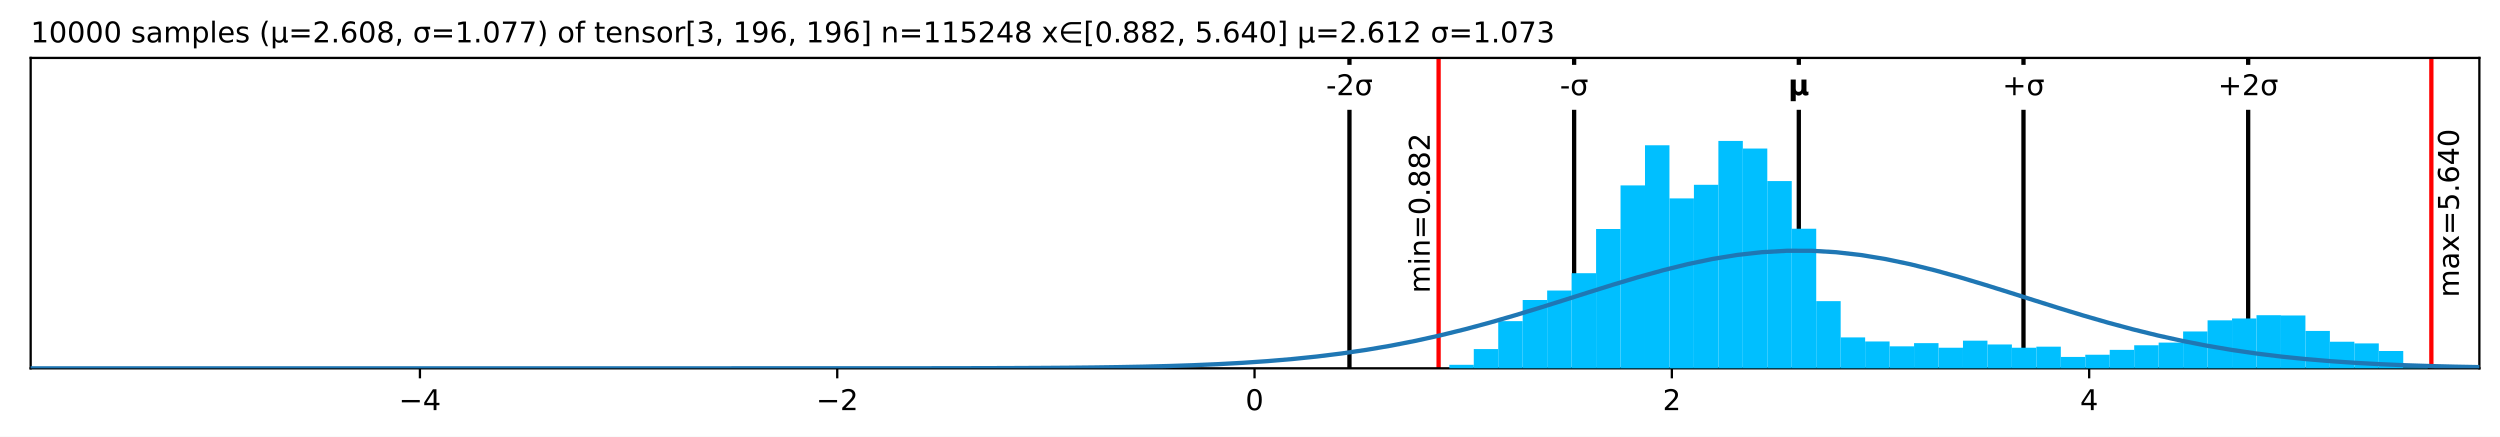
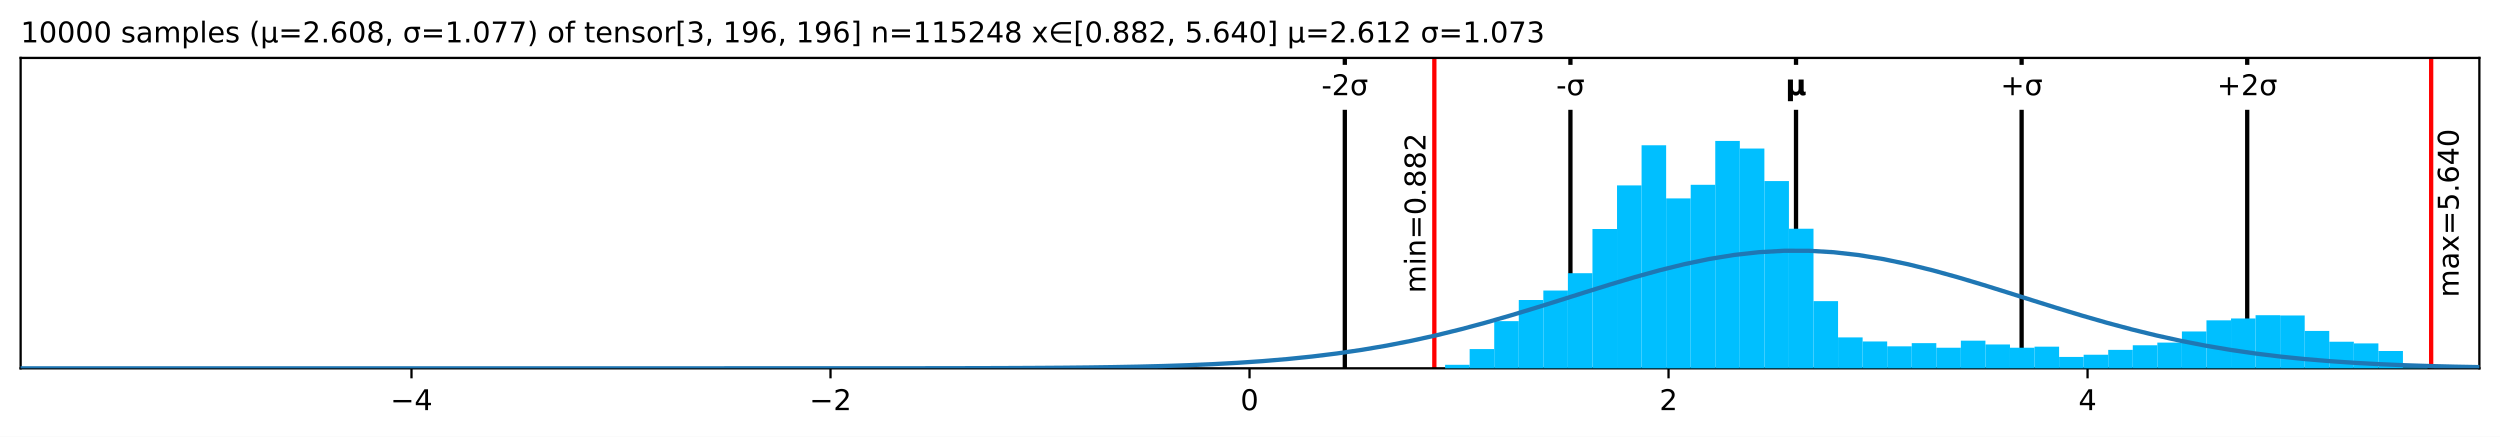
<svg xmlns="http://www.w3.org/2000/svg" xmlns:xlink="http://www.w3.org/1999/xlink" width="872.4pt" height="152.406pt" viewBox="0 0 872.4 152.406" version="1.1">
  <defs>
    <style type="text/css">*{stroke-linejoin: round; stroke-linecap: butt}</style>
  </defs>
  <g id="figure_1">
    <g id="patch_1">
      <path d="M 0 152.406  L 872.4 152.406  L 872.4 0  L 0 0  z " style="fill: #ffffff" />
    </g>
    <g id="axes_1">
      <g id="patch_2">
-         <path d="M 10.7 128.528  L 865.2 128.528  L 865.2 20.214  L 10.7 20.214  z " style="fill: #ffffff" />
+         <path d="M 7.2 128.528  L 865.2 128.528  L 865.2 20.214  L 7.2 20.214  z " style="fill: #ffffff" />
      </g>
      <g id="matplotlib.axis_1">
        <g id="xtick_1">
          <g id="line2d_1">
            <defs>
              <path id="m8f1de1206a" d="M 0 0  L 0 3.5  " style="stroke: #000000; stroke-width: 0.8" />
            </defs>
            <g>
-               <use xlink:href="#m8f1de1206a" x="146.538" y="128.528" style="stroke: #000000; stroke-width: 0.8" />
+               <use xlink:href="#m8f1de1206a" x="143.594" y="128.528" style="stroke: #000000; stroke-width: 0.8" />
            </g>
          </g>
          <g id="text_1">
-             <g transform="translate(139.1668 143.1266) scale(0.1 -0.1)">
+             <g transform="translate(136.2232 143.1266) scale(0.1 -0.1)">
              <defs>
                <path id="DejaVuSans-2212" d="M 678 2272  L 4684 2272  L 4684 1741  L 678 1741  L 678 2272  z " transform="scale(0.015625)" />
                <path id="DejaVuSans-34" d="M 2419 4116  L 825 1625  L 2419 1625  L 2419 4116  z M 2253 4666  L 3047 4666  L 3047 1625  L 3713 1625  L 3713 1100  L 3047 1100  L 3047 0  L 2419 0  L 2419 1100  L 313 1100  L 313 1709  L 2253 4666  z " transform="scale(0.015625)" />
              </defs>
              <use xlink:href="#DejaVuSans-2212" />
              <use xlink:href="#DejaVuSans-34" x="83.789" />
            </g>
          </g>
        </g>
        <g id="xtick_2">
          <g id="line2d_2">
            <g>
-               <use xlink:href="#m8f1de1206a" x="292.162" y="128.528" style="stroke: #000000; stroke-width: 0.8" />
+               <use xlink:href="#m8f1de1206a" x="289.815" y="128.528" style="stroke: #000000; stroke-width: 0.8" />
            </g>
          </g>
          <g id="text_2">
-             <g transform="translate(284.7906 143.1266) scale(0.1 -0.1)">
+             <g transform="translate(282.4435 143.1266) scale(0.1 -0.1)">
              <defs>
                <path id="DejaVuSans-32" d="M 1228 531  L 3431 531  L 3431 0  L 469 0  L 469 531  Q 828 903 1448 1529  Q 2069 2156 2228 2338  Q 2531 2678 2651 2914  Q 2772 3150 2772 3378  Q 2772 3750 2511 3984  Q 2250 4219 1831 4219  Q 1534 4219 1204 4116  Q 875 4013 500 3803  L 500 4441  Q 881 4594 1212 4672  Q 1544 4750 1819 4750  Q 2544 4750 2975 4387  Q 3406 4025 3406 3419  Q 3406 3131 3298 2873  Q 3191 2616 2906 2266  Q 2828 2175 2409 1742  Q 1991 1309 1228 531  z " transform="scale(0.015625)" />
              </defs>
              <use xlink:href="#DejaVuSans-2212" />
              <use xlink:href="#DejaVuSans-32" x="83.789" />
            </g>
          </g>
        </g>
        <g id="xtick_3">
          <g id="line2d_3">
            <g>
-               <use xlink:href="#m8f1de1206a" x="437.785" y="128.528" style="stroke: #000000; stroke-width: 0.8" />
+               <use xlink:href="#m8f1de1206a" x="436.035" y="128.528" style="stroke: #000000; stroke-width: 0.8" />
            </g>
          </g>
          <g id="text_3">
-             <g transform="translate(434.6042 143.1266) scale(0.1 -0.1)">
+             <g transform="translate(432.8536 143.1266) scale(0.1 -0.1)">
              <defs>
                <path id="DejaVuSans-30" d="M 2034 4250  Q 1547 4250 1301 3770  Q 1056 3291 1056 2328  Q 1056 1369 1301 889  Q 1547 409 2034 409  Q 2525 409 2770 889  Q 3016 1369 3016 2328  Q 3016 3291 2770 3770  Q 2525 4250 2034 4250  z M 2034 4750  Q 2819 4750 3233 4129  Q 3647 3509 3647 2328  Q 3647 1150 3233 529  Q 2819 -91 2034 -91  Q 1250 -91 836 529  Q 422 1150 422 2328  Q 422 3509 836 4129  Q 1250 4750 2034 4750  z " transform="scale(0.015625)" />
              </defs>
              <use xlink:href="#DejaVuSans-30" />
            </g>
          </g>
        </g>
        <g id="xtick_4">
          <g id="line2d_4">
            <g>
-               <use xlink:href="#m8f1de1206a" x="583.409" y="128.528" style="stroke: #000000; stroke-width: 0.8" />
+               <use xlink:href="#m8f1de1206a" x="582.255" y="128.528" style="stroke: #000000; stroke-width: 0.8" />
            </g>
          </g>
          <g id="text_4">
-             <g transform="translate(580.228 143.1266) scale(0.1 -0.1)">
+             <g transform="translate(579.0738 143.1266) scale(0.1 -0.1)">
              <use xlink:href="#DejaVuSans-32" />
            </g>
          </g>
        </g>
        <g id="xtick_5">
          <g id="line2d_5">
            <g>
-               <use xlink:href="#m8f1de1206a" x="729.033" y="128.528" style="stroke: #000000; stroke-width: 0.8" />
+               <use xlink:href="#m8f1de1206a" x="728.475" y="128.528" style="stroke: #000000; stroke-width: 0.8" />
            </g>
          </g>
          <g id="text_5">
-             <g transform="translate(725.8518 143.1266) scale(0.1 -0.1)">
+             <g transform="translate(725.2941 143.1266) scale(0.1 -0.1)">
              <use xlink:href="#DejaVuSans-34" />
            </g>
          </g>
        </g>
      </g>
      <g id="matplotlib.axis_2" />
      <g id="line2d_6">
-         <path d="M 470.904 128.528  L 470.904 20.214  " clip-path="url(#pe38d55bcb6)" style="fill: none; stroke: #000000; stroke-width: 1.5; stroke-linecap: square" />
+         <path d="M 469.289 128.528  L 469.289 20.214  " clip-path="url(#p41074a3b3d)" style="fill: none; stroke: #000000; stroke-width: 1.5; stroke-linecap: square" />
      </g>
      <g id="line2d_7">
-         <path d="M 549.308 128.528  L 549.308 20.214  " clip-path="url(#pe38d55bcb6)" style="fill: none; stroke: #000000; stroke-width: 1.5; stroke-linecap: square" />
+         <path d="M 548.014 128.528  L 548.014 20.214  " clip-path="url(#p41074a3b3d)" style="fill: none; stroke: #000000; stroke-width: 1.5; stroke-linecap: square" />
      </g>
      <g id="line2d_8">
-         <path d="M 627.712 128.528  L 627.712 20.214  " clip-path="url(#pe38d55bcb6)" style="fill: none; stroke: #000000; stroke-width: 1.5; stroke-linecap: square" />
+         <path d="M 626.739 128.528  L 626.739 20.214  " clip-path="url(#p41074a3b3d)" style="fill: none; stroke: #000000; stroke-width: 1.5; stroke-linecap: square" />
      </g>
      <g id="line2d_9">
-         <path d="M 706.115 128.528  L 706.115 20.214  " clip-path="url(#pe38d55bcb6)" style="fill: none; stroke: #000000; stroke-width: 1.5; stroke-linecap: square" />
+         <path d="M 705.463 128.528  L 705.463 20.214  " clip-path="url(#p41074a3b3d)" style="fill: none; stroke: #000000; stroke-width: 1.5; stroke-linecap: square" />
      </g>
      <g id="line2d_10">
-         <path d="M 784.519 128.528  L 784.519 20.214  " clip-path="url(#pe38d55bcb6)" style="fill: none; stroke: #000000; stroke-width: 1.5; stroke-linecap: square" />
+         <path d="M 784.188 128.528  L 784.188 20.214  " clip-path="url(#p41074a3b3d)" style="fill: none; stroke: #000000; stroke-width: 1.5; stroke-linecap: square" />
      </g>
      <g id="line2d_11">
-         <path d="M 502.013 128.528  L 502.013 20.214  " clip-path="url(#pe38d55bcb6)" style="fill: none; stroke: #ff0000; stroke-width: 1.5; stroke-linecap: square" />
+         <path d="M 500.525 128.528  L 500.525 20.214  " clip-path="url(#p41074a3b3d)" style="fill: none; stroke: #ff0000; stroke-width: 1.5; stroke-linecap: square" />
      </g>
      <g id="line2d_12">
-         <path d="M 848.445 128.528  L 848.445 20.214  " clip-path="url(#pe38d55bcb6)" style="fill: none; stroke: #ff0000; stroke-width: 1.5; stroke-linecap: square" />
+         <path d="M 848.376 128.528  L 848.376 20.214  " clip-path="url(#p41074a3b3d)" style="fill: none; stroke: #ff0000; stroke-width: 1.5; stroke-linecap: square" />
      </g>
      <g id="patch_3">
-         <path d="M 10.7 128.528  L 10.7 20.214  " style="fill: none; stroke: #000000; stroke-width: 0.8; stroke-linejoin: miter; stroke-linecap: square" />
+         <path d="M 7.2 128.528  L 7.2 20.214  " style="fill: none; stroke: #000000; stroke-width: 0.8; stroke-linejoin: miter; stroke-linecap: square" />
      </g>
      <g id="patch_4">
        <path d="M 865.2 128.528  L 865.2 20.214  " style="fill: none; stroke: #000000; stroke-width: 0.8; stroke-linejoin: miter; stroke-linecap: square" />
      </g>
      <g id="patch_5">
-         <path d="M 10.7 128.528  L 865.2 128.528  " style="fill: none; stroke: #000000; stroke-width: 0.8; stroke-linejoin: miter; stroke-linecap: square" />
+         <path d="M 7.2 128.528  L 865.2 128.528  " style="fill: none; stroke: #000000; stroke-width: 0.8; stroke-linejoin: miter; stroke-linecap: square" />
      </g>
      <g id="patch_6">
-         <path d="M 10.7 20.214  L 865.2 20.214  " style="fill: none; stroke: #000000; stroke-width: 0.8; stroke-linejoin: miter; stroke-linecap: square" />
+         <path d="M 7.2 20.214  L 865.2 20.214  " style="fill: none; stroke: #000000; stroke-width: 0.8; stroke-linejoin: miter; stroke-linecap: square" />
      </g>
      <g id="text_6">
        <g id="patch_7">
-           <path d="M 501.013 102.303  L 501.013 46.439  Q 501.013 46.439 501.013 46.439  L 491.334 46.439  Q 491.334 46.439 491.334 46.439  L 491.334 102.303  Q 491.334 102.303 491.334 102.303  L 501.013 102.303  Q 501.013 102.303 501.013 102.303  z " style="fill: #ffffff" />
-         </g>
-         <g transform="translate(498.9329 102.3032) rotate(-90) scale(0.1 -0.1)">
+           <path d="M 499.525 102.303  L 499.525 46.439  Q 499.525 46.439 499.525 46.439  L 489.847 46.439  Q 489.847 46.439 489.847 46.439  L 489.847 102.303  Q 489.847 102.303 489.847 102.303  L 499.525 102.303  Q 499.525 102.303 499.525 102.303  z " style="fill: #ffffff" />
+         </g>
+         <g transform="translate(497.4453 102.3032) rotate(-90) scale(0.1 -0.1)">
          <defs>
            <path id="DejaVuSans-6d" d="M 3328 2828  Q 3544 3216 3844 3400  Q 4144 3584 4550 3584  Q 5097 3584 5394 3201  Q 5691 2819 5691 2113  L 5691 0  L 5113 0  L 5113 2094  Q 5113 2597 4934 2840  Q 4756 3084 4391 3084  Q 3944 3084 3684 2787  Q 3425 2491 3425 1978  L 3425 0  L 2847 0  L 2847 2094  Q 2847 2600 2669 2842  Q 2491 3084 2119 3084  Q 1678 3084 1418 2786  Q 1159 2488 1159 1978  L 1159 0  L 581 0  L 581 3500  L 1159 3500  L 1159 2956  Q 1356 3278 1631 3431  Q 1906 3584 2284 3584  Q 2666 3584 2933 3390  Q 3200 3197 3328 2828  z " transform="scale(0.015625)" />
            <path id="DejaVuSans-69" d="M 603 3500  L 1178 3500  L 1178 0  L 603 0  L 603 3500  z M 603 4863  L 1178 4863  L 1178 4134  L 603 4134  L 603 4863  z " transform="scale(0.015625)" />
            <path id="DejaVuSans-6e" d="M 3513 2113  L 3513 0  L 2938 0  L 2938 2094  Q 2938 2591 2744 2837  Q 2550 3084 2163 3084  Q 1697 3084 1428 2787  Q 1159 2491 1159 1978  L 1159 0  L 581 0  L 581 3500  L 1159 3500  L 1159 2956  Q 1366 3272 1645 3428  Q 1925 3584 2291 3584  Q 2894 3584 3203 3211  Q 3513 2838 3513 2113  z " transform="scale(0.015625)" />
            <path id="DejaVuSans-3d" d="M 678 2906  L 4684 2906  L 4684 2381  L 678 2381  L 678 2906  z M 678 1631  L 4684 1631  L 4684 1100  L 678 1100  L 678 1631  z " transform="scale(0.015625)" />
            <path id="DejaVuSans-2e" d="M 684 794  L 1344 794  L 1344 0  L 684 0  L 684 794  z " transform="scale(0.015625)" />
            <path id="DejaVuSans-38" d="M 2034 2216  Q 1584 2216 1326 1975  Q 1069 1734 1069 1313  Q 1069 891 1326 650  Q 1584 409 2034 409  Q 2484 409 2743 651  Q 3003 894 3003 1313  Q 3003 1734 2745 1975  Q 2488 2216 2034 2216  z M 1403 2484  Q 997 2584 770 2862  Q 544 3141 544 3541  Q 544 4100 942 4425  Q 1341 4750 2034 4750  Q 2731 4750 3128 4425  Q 3525 4100 3525 3541  Q 3525 3141 3298 2862  Q 3072 2584 2669 2484  Q 3125 2378 3379 2068  Q 3634 1759 3634 1313  Q 3634 634 3220 271  Q 2806 -91 2034 -91  Q 1263 -91 848 271  Q 434 634 434 1313  Q 434 1759 690 2068  Q 947 2378 1403 2484  z M 1172 3481  Q 1172 3119 1398 2916  Q 1625 2713 2034 2713  Q 2441 2713 2670 2916  Q 2900 3119 2900 3481  Q 2900 3844 2670 4047  Q 2441 4250 2034 4250  Q 1625 4250 1398 4047  Q 1172 3844 1172 3481  z " transform="scale(0.015625)" />
          </defs>
          <use xlink:href="#DejaVuSans-6d" />
          <use xlink:href="#DejaVuSans-69" x="97.412" />
          <use xlink:href="#DejaVuSans-6e" x="125.195" />
          <use xlink:href="#DejaVuSans-3d" x="188.574" />
          <use xlink:href="#DejaVuSans-30" x="272.363" />
          <use xlink:href="#DejaVuSans-2e" x="335.986" />
          <use xlink:href="#DejaVuSans-38" x="367.773" />
          <use xlink:href="#DejaVuSans-38" x="431.396" />
          <use xlink:href="#DejaVuSans-32" x="495.02" />
        </g>
      </g>
      <g id="text_7">
        <g id="patch_8">
-           <path d="M 860.123 103.769  L 860.123 44.973  Q 860.123 44.973 860.123 44.973  L 850.445 44.973  Q 850.445 44.973 850.445 44.973  L 850.445 103.769  Q 850.445 103.769 850.445 103.769  L 860.123 103.769  Q 860.123 103.769 860.123 103.769  z " style="fill: #ffffff" />
-         </g>
-         <g transform="translate(858.0431 103.7688) rotate(-90) scale(0.1 -0.1)">
+           <path d="M 860.054 103.769  L 860.054 44.973  Q 860.054 44.973 860.054 44.973  L 850.376 44.973  Q 850.376 44.973 850.376 44.973  L 850.376 103.769  Q 850.376 103.769 850.376 103.769  L 860.054 103.769  Q 860.054 103.769 860.054 103.769  z " style="fill: #ffffff" />
+         </g>
+         <g transform="translate(857.9744 103.7688) rotate(-90) scale(0.1 -0.1)">
          <defs>
            <path id="DejaVuSans-61" d="M 2194 1759  Q 1497 1759 1228 1600  Q 959 1441 959 1056  Q 959 750 1161 570  Q 1363 391 1709 391  Q 2188 391 2477 730  Q 2766 1069 2766 1631  L 2766 1759  L 2194 1759  z M 3341 1997  L 3341 0  L 2766 0  L 2766 531  Q 2569 213 2275 61  Q 1981 -91 1556 -91  Q 1019 -91 701 211  Q 384 513 384 1019  Q 384 1609 779 1909  Q 1175 2209 1959 2209  L 2766 2209  L 2766 2266  Q 2766 2663 2505 2880  Q 2244 3097 1772 3097  Q 1472 3097 1187 3025  Q 903 2953 641 2809  L 641 3341  Q 956 3463 1253 3523  Q 1550 3584 1831 3584  Q 2591 3584 2966 3190  Q 3341 2797 3341 1997  z " transform="scale(0.015625)" />
            <path id="DejaVuSans-78" d="M 3513 3500  L 2247 1797  L 3578 0  L 2900 0  L 1881 1375  L 863 0  L 184 0  L 1544 1831  L 300 3500  L 978 3500  L 1906 2253  L 2834 3500  L 3513 3500  z " transform="scale(0.015625)" />
            <path id="DejaVuSans-35" d="M 691 4666  L 3169 4666  L 3169 4134  L 1269 4134  L 1269 2991  Q 1406 3038 1543 3061  Q 1681 3084 1819 3084  Q 2600 3084 3056 2656  Q 3513 2228 3513 1497  Q 3513 744 3044 326  Q 2575 -91 1722 -91  Q 1428 -91 1123 -41  Q 819 9 494 109  L 494 744  Q 775 591 1075 516  Q 1375 441 1709 441  Q 2250 441 2565 725  Q 2881 1009 2881 1497  Q 2881 1984 2565 2268  Q 2250 2553 1709 2553  Q 1456 2553 1204 2497  Q 953 2441 691 2322  L 691 4666  z " transform="scale(0.015625)" />
            <path id="DejaVuSans-36" d="M 2113 2584  Q 1688 2584 1439 2293  Q 1191 2003 1191 1497  Q 1191 994 1439 701  Q 1688 409 2113 409  Q 2538 409 2786 701  Q 3034 994 3034 1497  Q 3034 2003 2786 2293  Q 2538 2584 2113 2584  z M 3366 4563  L 3366 3988  Q 3128 4100 2886 4159  Q 2644 4219 2406 4219  Q 1781 4219 1451 3797  Q 1122 3375 1075 2522  Q 1259 2794 1537 2939  Q 1816 3084 2150 3084  Q 2853 3084 3261 2657  Q 3669 2231 3669 1497  Q 3669 778 3244 343  Q 2819 -91 2113 -91  Q 1303 -91 875 529  Q 447 1150 447 2328  Q 447 3434 972 4092  Q 1497 4750 2381 4750  Q 2619 4750 2861 4703  Q 3103 4656 3366 4563  z " transform="scale(0.015625)" />
          </defs>
          <use xlink:href="#DejaVuSans-6d" />
          <use xlink:href="#DejaVuSans-61" x="97.412" />
          <use xlink:href="#DejaVuSans-78" x="158.691" />
          <use xlink:href="#DejaVuSans-3d" x="217.871" />
          <use xlink:href="#DejaVuSans-35" x="301.66" />
          <use xlink:href="#DejaVuSans-2e" x="365.283" />
          <use xlink:href="#DejaVuSans-36" x="397.07" />
          <use xlink:href="#DejaVuSans-34" x="460.693" />
          <use xlink:href="#DejaVuSans-30" x="524.316" />
        </g>
      </g>
      <g id="text_8">
-         <g transform="translate(10.7 14.79844) scale(0.1 -0.1)">
+         <g transform="translate(7.2 14.79844) scale(0.1 -0.1)">
          <defs>
            <path id="DejaVuSans-31" d="M 794 531  L 1825 531  L 1825 4091  L 703 3866  L 703 4441  L 1819 4666  L 2450 4666  L 2450 531  L 3481 531  L 3481 0  L 794 0  L 794 531  z " transform="scale(0.015625)" />
            <path id="DejaVuSans-20" transform="scale(0.015625)" />
            <path id="DejaVuSans-73" d="M 2834 3397  L 2834 2853  Q 2591 2978 2328 3040  Q 2066 3103 1784 3103  Q 1356 3103 1142 2972  Q 928 2841 928 2578  Q 928 2378 1081 2264  Q 1234 2150 1697 2047  L 1894 2003  Q 2506 1872 2764 1633  Q 3022 1394 3022 966  Q 3022 478 2636 193  Q 2250 -91 1575 -91  Q 1294 -91 989 -36  Q 684 19 347 128  L 347 722  Q 666 556 975 473  Q 1284 391 1588 391  Q 1994 391 2212 530  Q 2431 669 2431 922  Q 2431 1156 2273 1281  Q 2116 1406 1581 1522  L 1381 1569  Q 847 1681 609 1914  Q 372 2147 372 2553  Q 372 3047 722 3315  Q 1072 3584 1716 3584  Q 2034 3584 2315 3537  Q 2597 3491 2834 3397  z " transform="scale(0.015625)" />
            <path id="DejaVuSans-70" d="M 1159 525  L 1159 -1331  L 581 -1331  L 581 3500  L 1159 3500  L 1159 2969  Q 1341 3281 1617 3432  Q 1894 3584 2278 3584  Q 2916 3584 3314 3078  Q 3713 2572 3713 1747  Q 3713 922 3314 415  Q 2916 -91 2278 -91  Q 1894 -91 1617 61  Q 1341 213 1159 525  z M 3116 1747  Q 3116 2381 2855 2742  Q 2594 3103 2138 3103  Q 1681 3103 1420 2742  Q 1159 2381 1159 1747  Q 1159 1113 1420 752  Q 1681 391 2138 391  Q 2594 391 2855 752  Q 3116 1113 3116 1747  z " transform="scale(0.015625)" />
            <path id="DejaVuSans-6c" d="M 603 4863  L 1178 4863  L 1178 0  L 603 0  L 603 4863  z " transform="scale(0.015625)" />
            <path id="DejaVuSans-65" d="M 3597 1894  L 3597 1613  L 953 1613  Q 991 1019 1311 708  Q 1631 397 2203 397  Q 2534 397 2845 478  Q 3156 559 3463 722  L 3463 178  Q 3153 47 2828 -22  Q 2503 -91 2169 -91  Q 1331 -91 842 396  Q 353 884 353 1716  Q 353 2575 817 3079  Q 1281 3584 2069 3584  Q 2775 3584 3186 3129  Q 3597 2675 3597 1894  z M 3022 2063  Q 3016 2534 2758 2815  Q 2500 3097 2075 3097  Q 1594 3097 1305 2825  Q 1016 2553 972 2059  L 3022 2063  z " transform="scale(0.015625)" />
            <path id="DejaVuSans-28" d="M 1984 4856  Q 1566 4138 1362 3434  Q 1159 2731 1159 2009  Q 1159 1288 1364 580  Q 1569 -128 1984 -844  L 1484 -844  Q 1016 -109 783 600  Q 550 1309 550 2009  Q 550 2706 781 3412  Q 1013 4119 1484 4856  L 1984 4856  z " transform="scale(0.015625)" />
            <path id="DejaVuSans-3bc" d="M 544 -1331  L 544 3500  L 1119 3500  L 1119 1325  Q 1119 872 1334 640  Q 1550 409 1972 409  Q 2434 409 2667 671  Q 2900 934 2900 1459  L 2900 3500  L 3475 3500  L 3475 806  Q 3475 619 3529 530  Q 3584 441 3700 441  Q 3728 441 3778 458  Q 3828 475 3916 513  L 3916 50  Q 3788 -22 3673 -56  Q 3559 -91 3450 -91  Q 3234 -91 3106 31  Q 2978 153 2931 403  Q 2775 156 2548 32  Q 2322 -91 2016 -91  Q 1697 -91 1473 31  Q 1250 153 1119 397  L 1119 -1331  L 544 -1331  z " transform="scale(0.015625)" />
            <path id="DejaVuSans-2c" d="M 750 794  L 1409 794  L 1409 256  L 897 -744  L 494 -744  L 750 256  L 750 794  z " transform="scale(0.015625)" />
            <path id="DejaVuSans-3c3" d="M 1959 3044  Q 1484 3044 1228 2700  Q 959 2341 959 1747  Q 959 1119 1226 758  Q 1494 397 1959 397  Q 2419 397 2687 759  Q 2956 1122 2956 1747  Q 2956 2319 2688 2700  Q 2441 3044 1959 3044  z M 1959 3500  L 3869 3500  L 3869 2925  L 3225 2925  Q 3566 2438 3566 1747  Q 3566 888 3138 400  Q 2709 -91 1959 -91  Q 1206 -91 781 400  Q 353 888 353 1747  Q 353 2613 781 3097  Q 1134 3500 1959 3500  z " transform="scale(0.015625)" />
            <path id="DejaVuSans-37" d="M 525 4666  L 3525 4666  L 3525 4397  L 1831 0  L 1172 0  L 2766 4134  L 525 4134  L 525 4666  z " transform="scale(0.015625)" />
            <path id="DejaVuSans-29" d="M 513 4856  L 1013 4856  Q 1481 4119 1714 3412  Q 1947 2706 1947 2009  Q 1947 1309 1714 600  Q 1481 -109 1013 -844  L 513 -844  Q 928 -128 1133 580  Q 1338 1288 1338 2009  Q 1338 2731 1133 3434  Q 928 4138 513 4856  z " transform="scale(0.015625)" />
            <path id="DejaVuSans-6f" d="M 1959 3097  Q 1497 3097 1228 2736  Q 959 2375 959 1747  Q 959 1119 1226 758  Q 1494 397 1959 397  Q 2419 397 2687 759  Q 2956 1122 2956 1747  Q 2956 2369 2687 2733  Q 2419 3097 1959 3097  z M 1959 3584  Q 2709 3584 3137 3096  Q 3566 2609 3566 1747  Q 3566 888 3137 398  Q 2709 -91 1959 -91  Q 1206 -91 779 398  Q 353 888 353 1747  Q 353 2609 779 3096  Q 1206 3584 1959 3584  z " transform="scale(0.015625)" />
            <path id="DejaVuSans-66" d="M 2375 4863  L 2375 4384  L 1825 4384  Q 1516 4384 1395 4259  Q 1275 4134 1275 3809  L 1275 3500  L 2222 3500  L 2222 3053  L 1275 3053  L 1275 0  L 697 0  L 697 3053  L 147 3053  L 147 3500  L 697 3500  L 697 3744  Q 697 4328 969 4595  Q 1241 4863 1831 4863  L 2375 4863  z " transform="scale(0.015625)" />
            <path id="DejaVuSans-74" d="M 1172 4494  L 1172 3500  L 2356 3500  L 2356 3053  L 1172 3053  L 1172 1153  Q 1172 725 1289 603  Q 1406 481 1766 481  L 2356 481  L 2356 0  L 1766 0  Q 1100 0 847 248  Q 594 497 594 1153  L 594 3053  L 172 3053  L 172 3500  L 594 3500  L 594 4494  L 1172 4494  z " transform="scale(0.015625)" />
            <path id="DejaVuSans-72" d="M 2631 2963  Q 2534 3019 2420 3045  Q 2306 3072 2169 3072  Q 1681 3072 1420 2755  Q 1159 2438 1159 1844  L 1159 0  L 581 0  L 581 3500  L 1159 3500  L 1159 2956  Q 1341 3275 1631 3429  Q 1922 3584 2338 3584  Q 2397 3584 2469 3576  Q 2541 3569 2628 3553  L 2631 2963  z " transform="scale(0.015625)" />
            <path id="DejaVuSans-5b" d="M 550 4863  L 1875 4863  L 1875 4416  L 1125 4416  L 1125 -397  L 1875 -397  L 1875 -844  L 550 -844  L 550 4863  z " transform="scale(0.015625)" />
            <path id="DejaVuSans-33" d="M 2597 2516  Q 3050 2419 3304 2112  Q 3559 1806 3559 1356  Q 3559 666 3084 287  Q 2609 -91 1734 -91  Q 1441 -91 1130 -33  Q 819 25 488 141  L 488 750  Q 750 597 1062 519  Q 1375 441 1716 441  Q 2309 441 2620 675  Q 2931 909 2931 1356  Q 2931 1769 2642 2001  Q 2353 2234 1838 2234  L 1294 2234  L 1294 2753  L 1863 2753  Q 2328 2753 2575 2939  Q 2822 3125 2822 3475  Q 2822 3834 2567 4026  Q 2313 4219 1838 4219  Q 1578 4219 1281 4162  Q 984 4106 628 3988  L 628 4550  Q 988 4650 1302 4700  Q 1616 4750 1894 4750  Q 2613 4750 3031 4423  Q 3450 4097 3450 3541  Q 3450 3153 3228 2886  Q 3006 2619 2597 2516  z " transform="scale(0.015625)" />
            <path id="DejaVuSans-39" d="M 703 97  L 703 672  Q 941 559 1184 500  Q 1428 441 1663 441  Q 2288 441 2617 861  Q 2947 1281 2994 2138  Q 2813 1869 2534 1725  Q 2256 1581 1919 1581  Q 1219 1581 811 2004  Q 403 2428 403 3163  Q 403 3881 828 4315  Q 1253 4750 1959 4750  Q 2769 4750 3195 4129  Q 3622 3509 3622 2328  Q 3622 1225 3098 567  Q 2575 -91 1691 -91  Q 1453 -91 1209 -44  Q 966 3 703 97  z M 1959 2075  Q 2384 2075 2632 2365  Q 2881 2656 2881 3163  Q 2881 3666 2632 3958  Q 2384 4250 1959 4250  Q 1534 4250 1286 3958  Q 1038 3666 1038 3163  Q 1038 2656 1286 2365  Q 1534 2075 1959 2075  z " transform="scale(0.015625)" />
            <path id="DejaVuSans-5d" d="M 1947 4863  L 1947 -844  L 622 -844  L 622 -397  L 1369 -397  L 1369 4416  L 622 4416  L 622 4863  L 1947 4863  z " transform="scale(0.015625)" />
            <path id="DejaVuSans-2208" d="M 1072 1959  Q 1094 1728 1291 1353  Q 1522 919 1959 675  Q 2388 438 2850 434  L 5028 434  L 5028 -63  L 2850 -63  Q 2250 -63 1695 246  Q 1141 556 844 1106  Q 547 1656 547 2241  Q 547 2819 844 3369  Q 1141 3919 1695 4231  Q 2250 4544 2850 4544  L 5028 4544  L 5028 4047  L 2850 4047  Q 2388 4044 1959 3803  Q 1525 3556 1291 3125  Q 1091 2750 1063 2459  L 5028 2459  L 5028 1959  L 1072 1959  z " transform="scale(0.015625)" />
          </defs>
          <use xlink:href="#DejaVuSans-31" />
          <use xlink:href="#DejaVuSans-30" x="63.623" />
          <use xlink:href="#DejaVuSans-30" x="127.246" />
          <use xlink:href="#DejaVuSans-30" x="190.869" />
          <use xlink:href="#DejaVuSans-30" x="254.492" />
          <use xlink:href="#DejaVuSans-20" x="318.115" />
          <use xlink:href="#DejaVuSans-73" x="349.902" />
          <use xlink:href="#DejaVuSans-61" x="402.002" />
          <use xlink:href="#DejaVuSans-6d" x="463.281" />
          <use xlink:href="#DejaVuSans-70" x="560.693" />
          <use xlink:href="#DejaVuSans-6c" x="624.17" />
          <use xlink:href="#DejaVuSans-65" x="651.953" />
          <use xlink:href="#DejaVuSans-73" x="713.477" />
          <use xlink:href="#DejaVuSans-20" x="765.576" />
          <use xlink:href="#DejaVuSans-28" x="797.363" />
          <use xlink:href="#DejaVuSans-3bc" x="836.377" />
          <use xlink:href="#DejaVuSans-3d" x="900" />
          <use xlink:href="#DejaVuSans-32" x="983.789" />
          <use xlink:href="#DejaVuSans-2e" x="1047.412" />
          <use xlink:href="#DejaVuSans-36" x="1079.199" />
          <use xlink:href="#DejaVuSans-30" x="1142.822" />
          <use xlink:href="#DejaVuSans-38" x="1206.445" />
          <use xlink:href="#DejaVuSans-2c" x="1270.068" />
          <use xlink:href="#DejaVuSans-20" x="1301.855" />
          <use xlink:href="#DejaVuSans-3c3" x="1333.643" />
          <use xlink:href="#DejaVuSans-3d" x="1397.021" />
          <use xlink:href="#DejaVuSans-31" x="1480.811" />
          <use xlink:href="#DejaVuSans-2e" x="1544.434" />
          <use xlink:href="#DejaVuSans-30" x="1576.221" />
          <use xlink:href="#DejaVuSans-37" x="1639.844" />
          <use xlink:href="#DejaVuSans-37" x="1703.467" />
          <use xlink:href="#DejaVuSans-29" x="1767.09" />
          <use xlink:href="#DejaVuSans-20" x="1806.104" />
          <use xlink:href="#DejaVuSans-6f" x="1837.891" />
          <use xlink:href="#DejaVuSans-66" x="1899.072" />
          <use xlink:href="#DejaVuSans-20" x="1934.277" />
          <use xlink:href="#DejaVuSans-74" x="1966.064" />
          <use xlink:href="#DejaVuSans-65" x="2005.273" />
          <use xlink:href="#DejaVuSans-6e" x="2066.797" />
          <use xlink:href="#DejaVuSans-73" x="2130.176" />
          <use xlink:href="#DejaVuSans-6f" x="2182.275" />
          <use xlink:href="#DejaVuSans-72" x="2243.457" />
          <use xlink:href="#DejaVuSans-5b" x="2284.57" />
          <use xlink:href="#DejaVuSans-33" x="2323.584" />
          <use xlink:href="#DejaVuSans-2c" x="2387.207" />
          <use xlink:href="#DejaVuSans-20" x="2418.994" />
          <use xlink:href="#DejaVuSans-31" x="2450.781" />
          <use xlink:href="#DejaVuSans-39" x="2514.404" />
          <use xlink:href="#DejaVuSans-36" x="2578.027" />
          <use xlink:href="#DejaVuSans-2c" x="2641.65" />
          <use xlink:href="#DejaVuSans-20" x="2673.438" />
          <use xlink:href="#DejaVuSans-31" x="2705.225" />
          <use xlink:href="#DejaVuSans-39" x="2768.848" />
          <use xlink:href="#DejaVuSans-36" x="2832.471" />
          <use xlink:href="#DejaVuSans-5d" x="2896.094" />
          <use xlink:href="#DejaVuSans-20" x="2935.107" />
          <use xlink:href="#DejaVuSans-6e" x="2966.895" />
          <use xlink:href="#DejaVuSans-3d" x="3030.273" />
          <use xlink:href="#DejaVuSans-31" x="3114.062" />
          <use xlink:href="#DejaVuSans-31" x="3177.686" />
          <use xlink:href="#DejaVuSans-35" x="3241.309" />
          <use xlink:href="#DejaVuSans-32" x="3304.932" />
          <use xlink:href="#DejaVuSans-34" x="3368.555" />
          <use xlink:href="#DejaVuSans-38" x="3432.178" />
          <use xlink:href="#DejaVuSans-20" x="3495.801" />
          <use xlink:href="#DejaVuSans-78" x="3527.588" />
          <use xlink:href="#DejaVuSans-2208" x="3586.768" />
          <use xlink:href="#DejaVuSans-5b" x="3673.877" />
          <use xlink:href="#DejaVuSans-30" x="3712.891" />
          <use xlink:href="#DejaVuSans-2e" x="3776.514" />
          <use xlink:href="#DejaVuSans-38" x="3808.301" />
          <use xlink:href="#DejaVuSans-38" x="3871.924" />
          <use xlink:href="#DejaVuSans-32" x="3935.547" />
          <use xlink:href="#DejaVuSans-2c" x="3999.17" />
          <use xlink:href="#DejaVuSans-20" x="4030.957" />
          <use xlink:href="#DejaVuSans-35" x="4062.744" />
          <use xlink:href="#DejaVuSans-2e" x="4126.367" />
          <use xlink:href="#DejaVuSans-36" x="4158.154" />
          <use xlink:href="#DejaVuSans-34" x="4221.777" />
          <use xlink:href="#DejaVuSans-30" x="4285.4" />
          <use xlink:href="#DejaVuSans-5d" x="4349.023" />
          <use xlink:href="#DejaVuSans-20" x="4388.037" />
          <use xlink:href="#DejaVuSans-3bc" x="4419.824" />
          <use xlink:href="#DejaVuSans-3d" x="4483.447" />
          <use xlink:href="#DejaVuSans-32" x="4567.236" />
          <use xlink:href="#DejaVuSans-2e" x="4630.859" />
          <use xlink:href="#DejaVuSans-36" x="4662.646" />
          <use xlink:href="#DejaVuSans-31" x="4726.27" />
          <use xlink:href="#DejaVuSans-32" x="4789.893" />
          <use xlink:href="#DejaVuSans-20" x="4853.516" />
          <use xlink:href="#DejaVuSans-3c3" x="4885.303" />
          <use xlink:href="#DejaVuSans-3d" x="4948.682" />
          <use xlink:href="#DejaVuSans-31" x="5032.471" />
          <use xlink:href="#DejaVuSans-2e" x="5096.094" />
          <use xlink:href="#DejaVuSans-30" x="5127.881" />
          <use xlink:href="#DejaVuSans-37" x="5191.504" />
          <use xlink:href="#DejaVuSans-33" x="5255.127" />
        </g>
      </g>
      <g id="patch_9">
-         <path d="M 505.753 128.528  L 514.289 128.528  L 514.289 127.299  L 505.753 127.299  z " clip-path="url(#pe38d55bcb6)" style="fill: #00bfff" />
+         <path d="M 504.281 128.528  L 512.851 128.528  L 512.851 127.299  L 504.281 127.299  z " clip-path="url(#p41074a3b3d)" style="fill: #00bfff" />
      </g>
      <g id="patch_10">
-         <path d="M 514.289 128.528  L 522.824 128.528  L 522.824 121.813  L 514.289 121.813  z " clip-path="url(#pe38d55bcb6)" style="fill: #00bfff" />
+         <path d="M 512.851 128.528  L 521.422 128.528  L 521.422 121.813  L 512.851 121.813  z " clip-path="url(#p41074a3b3d)" style="fill: #00bfff" />
      </g>
      <g id="patch_11">
-         <path d="M 522.824 128.528  L 531.36 128.528  L 531.36 112.072  L 522.824 112.072  z " clip-path="url(#pe38d55bcb6)" style="fill: #00bfff" />
+         <path d="M 521.422 128.528  L 529.993 128.528  L 529.993 112.072  L 521.422 112.072  z " clip-path="url(#p41074a3b3d)" style="fill: #00bfff" />
      </g>
      <g id="patch_12">
-         <path d="M 531.36 128.528  L 539.895 128.528  L 539.895 104.694  L 531.36 104.694  z " clip-path="url(#pe38d55bcb6)" style="fill: #00bfff" />
+         <path d="M 529.993 128.528  L 538.563 128.528  L 538.563 104.694  L 529.993 104.694  z " clip-path="url(#p41074a3b3d)" style="fill: #00bfff" />
      </g>
      <g id="patch_13">
-         <path d="M 539.895 128.528  L 548.431 128.528  L 548.431 101.384  L 539.895 101.384  z " clip-path="url(#pe38d55bcb6)" style="fill: #00bfff" />
+         <path d="M 538.563 128.528  L 547.134 128.528  L 547.134 101.384  L 538.563 101.384  z " clip-path="url(#p41074a3b3d)" style="fill: #00bfff" />
      </g>
      <g id="patch_14">
-         <path d="M 548.431 128.528  L 556.967 128.528  L 556.967 95.331  L 548.431 95.331  z " clip-path="url(#pe38d55bcb6)" style="fill: #00bfff" />
+         <path d="M 547.134 128.528  L 555.704 128.528  L 555.704 95.331  L 547.134 95.331  z " clip-path="url(#p41074a3b3d)" style="fill: #00bfff" />
      </g>
      <g id="patch_15">
-         <path d="M 556.967 128.528  L 565.502 128.528  L 565.502 79.915  L 556.967 79.915  z " clip-path="url(#pe38d55bcb6)" style="fill: #00bfff" />
+         <path d="M 555.704 128.528  L 564.275 128.528  L 564.275 79.915  L 555.704 79.915  z " clip-path="url(#p41074a3b3d)" style="fill: #00bfff" />
      </g>
      <g id="patch_16">
-         <path d="M 565.502 128.528  L 574.038 128.528  L 574.038 64.688  L 565.502 64.688  z " clip-path="url(#pe38d55bcb6)" style="fill: #00bfff" />
+         <path d="M 564.275 128.528  L 572.845 128.528  L 572.845 64.688  L 564.275 64.688  z " clip-path="url(#p41074a3b3d)" style="fill: #00bfff" />
      </g>
      <g id="patch_17">
-         <path d="M 574.038 128.528  L 582.573 128.528  L 582.573 50.69  L 574.038 50.69  z " clip-path="url(#pe38d55bcb6)" style="fill: #00bfff" />
+         <path d="M 572.845 128.528  L 581.416 128.528  L 581.416 50.69  L 572.845 50.69  z " clip-path="url(#p41074a3b3d)" style="fill: #00bfff" />
      </g>
      <g id="patch_18">
-         <path d="M 582.573 128.528  L 591.109 128.528  L 591.109 69.228  L 582.573 69.228  z " clip-path="url(#pe38d55bcb6)" style="fill: #00bfff" />
+         <path d="M 581.416 128.528  L 589.986 128.528  L 589.986 69.228  L 581.416 69.228  z " clip-path="url(#p41074a3b3d)" style="fill: #00bfff" />
      </g>
      <g id="patch_19">
-         <path d="M 591.109 128.528  L 599.644 128.528  L 599.644 64.499  L 591.109 64.499  z " clip-path="url(#pe38d55bcb6)" style="fill: #00bfff" />
+         <path d="M 589.986 128.528  L 598.557 128.528  L 598.557 64.499  L 589.986 64.499  z " clip-path="url(#p41074a3b3d)" style="fill: #00bfff" />
      </g>
      <g id="patch_20">
-         <path d="M 599.644 128.528  L 608.18 128.528  L 608.18 49.177  L 599.644 49.177  z " clip-path="url(#pe38d55bcb6)" style="fill: #00bfff" />
+         <path d="M 598.557 128.528  L 607.127 128.528  L 607.127 49.177  L 598.557 49.177  z " clip-path="url(#p41074a3b3d)" style="fill: #00bfff" />
      </g>
      <g id="patch_21">
-         <path d="M 608.18 128.528  L 616.715 128.528  L 616.715 51.825  L 608.18 51.825  z " clip-path="url(#pe38d55bcb6)" style="fill: #00bfff" />
+         <path d="M 607.127 128.528  L 615.698 128.528  L 615.698 51.825  L 607.127 51.825  z " clip-path="url(#p41074a3b3d)" style="fill: #00bfff" />
      </g>
      <g id="patch_22">
-         <path d="M 616.715 128.528  L 625.251 128.528  L 625.251 63.175  L 616.715 63.175  z " clip-path="url(#pe38d55bcb6)" style="fill: #00bfff" />
+         <path d="M 615.698 128.528  L 624.268 128.528  L 624.268 63.175  L 615.698 63.175  z " clip-path="url(#p41074a3b3d)" style="fill: #00bfff" />
      </g>
      <g id="patch_23">
-         <path d="M 625.251 128.528  L 633.787 128.528  L 633.787 79.82  L 625.251 79.82  z " clip-path="url(#pe38d55bcb6)" style="fill: #00bfff" />
+         <path d="M 624.268 128.528  L 632.839 128.528  L 632.839 79.82  L 624.268 79.82  z " clip-path="url(#p41074a3b3d)" style="fill: #00bfff" />
      </g>
      <g id="patch_24">
-         <path d="M 633.787 128.528  L 642.322 128.528  L 642.322 105.073  L 633.787 105.073  z " clip-path="url(#pe38d55bcb6)" style="fill: #00bfff" />
+         <path d="M 632.839 128.528  L 641.409 128.528  L 641.409 105.073  L 632.839 105.073  z " clip-path="url(#p41074a3b3d)" style="fill: #00bfff" />
      </g>
      <g id="patch_25">
-         <path d="M 642.322 128.528  L 650.858 128.528  L 650.858 117.746  L 642.322 117.746  z " clip-path="url(#pe38d55bcb6)" style="fill: #00bfff" />
+         <path d="M 641.409 128.528  L 649.98 128.528  L 649.98 117.746  L 641.409 117.746  z " clip-path="url(#p41074a3b3d)" style="fill: #00bfff" />
      </g>
      <g id="patch_26">
-         <path d="M 650.858 128.528  L 659.393 128.528  L 659.393 119.165  L 650.858 119.165  z " clip-path="url(#pe38d55bcb6)" style="fill: #00bfff" />
+         <path d="M 649.98 128.528  L 658.55 128.528  L 658.55 119.165  L 649.98 119.165  z " clip-path="url(#p41074a3b3d)" style="fill: #00bfff" />
      </g>
      <g id="patch_27">
-         <path d="M 659.393 128.528  L 667.929 128.528  L 667.929 120.867  L 659.393 120.867  z " clip-path="url(#pe38d55bcb6)" style="fill: #00bfff" />
+         <path d="M 658.55 128.528  L 667.121 128.528  L 667.121 120.867  L 658.55 120.867  z " clip-path="url(#p41074a3b3d)" style="fill: #00bfff" />
      </g>
      <g id="patch_28">
-         <path d="M 667.929 128.528  L 676.464 128.528  L 676.464 119.732  L 667.929 119.732  z " clip-path="url(#pe38d55bcb6)" style="fill: #00bfff" />
+         <path d="M 667.121 128.528  L 675.691 128.528  L 675.691 119.732  L 667.121 119.732  z " clip-path="url(#p41074a3b3d)" style="fill: #00bfff" />
      </g>
      <g id="patch_29">
-         <path d="M 676.464 128.528  L 685 128.528  L 685 121.34  L 676.464 121.34  z " clip-path="url(#pe38d55bcb6)" style="fill: #00bfff" />
+         <path d="M 675.691 128.528  L 684.262 128.528  L 684.262 121.34  L 675.691 121.34  z " clip-path="url(#p41074a3b3d)" style="fill: #00bfff" />
      </g>
      <g id="patch_30">
-         <path d="M 685 128.528  L 693.536 128.528  L 693.536 118.881  L 685 118.881  z " clip-path="url(#pe38d55bcb6)" style="fill: #00bfff" />
+         <path d="M 684.262 128.528  L 692.832 128.528  L 692.832 118.881  L 684.262 118.881  z " clip-path="url(#p41074a3b3d)" style="fill: #00bfff" />
      </g>
      <g id="patch_31">
-         <path d="M 693.536 128.528  L 702.071 128.528  L 702.071 120.205  L 693.536 120.205  z " clip-path="url(#pe38d55bcb6)" style="fill: #00bfff" />
+         <path d="M 692.832 128.528  L 701.403 128.528  L 701.403 120.205  L 692.832 120.205  z " clip-path="url(#p41074a3b3d)" style="fill: #00bfff" />
      </g>
      <g id="patch_32">
-         <path d="M 702.071 128.528  L 710.607 128.528  L 710.607 121.34  L 702.071 121.34  z " clip-path="url(#pe38d55bcb6)" style="fill: #00bfff" />
+         <path d="M 701.403 128.528  L 709.973 128.528  L 709.973 121.34  L 701.403 121.34  z " clip-path="url(#p41074a3b3d)" style="fill: #00bfff" />
      </g>
      <g id="patch_33">
-         <path d="M 710.607 128.528  L 719.142 128.528  L 719.142 120.962  L 710.607 120.962  z " clip-path="url(#pe38d55bcb6)" style="fill: #00bfff" />
+         <path d="M 709.973 128.528  L 718.544 128.528  L 718.544 120.962  L 709.973 120.962  z " clip-path="url(#p41074a3b3d)" style="fill: #00bfff" />
      </g>
      <g id="patch_34">
-         <path d="M 719.142 128.528  L 727.678 128.528  L 727.678 124.556  L 719.142 124.556  z " clip-path="url(#pe38d55bcb6)" style="fill: #00bfff" />
+         <path d="M 718.544 128.528  L 727.114 128.528  L 727.114 124.556  L 718.544 124.556  z " clip-path="url(#p41074a3b3d)" style="fill: #00bfff" />
      </g>
      <g id="patch_35">
-         <path d="M 727.678 128.528  L 736.213 128.528  L 736.213 123.799  L 727.678 123.799  z " clip-path="url(#pe38d55bcb6)" style="fill: #00bfff" />
+         <path d="M 727.114 128.528  L 735.685 128.528  L 735.685 123.799  L 727.114 123.799  z " clip-path="url(#p41074a3b3d)" style="fill: #00bfff" />
      </g>
      <g id="patch_36">
-         <path d="M 736.213 128.528  L 744.749 128.528  L 744.749 122.097  L 736.213 122.097  z " clip-path="url(#pe38d55bcb6)" style="fill: #00bfff" />
+         <path d="M 735.685 128.528  L 744.256 128.528  L 744.256 122.097  L 735.685 122.097  z " clip-path="url(#p41074a3b3d)" style="fill: #00bfff" />
      </g>
      <g id="patch_37">
-         <path d="M 744.749 128.528  L 753.284 128.528  L 753.284 120.489  L 744.749 120.489  z " clip-path="url(#pe38d55bcb6)" style="fill: #00bfff" />
+         <path d="M 744.256 128.528  L 752.826 128.528  L 752.826 120.489  L 744.256 120.489  z " clip-path="url(#p41074a3b3d)" style="fill: #00bfff" />
      </g>
      <g id="patch_38">
-         <path d="M 753.284 128.528  L 761.82 128.528  L 761.82 119.543  L 753.284 119.543  z " clip-path="url(#pe38d55bcb6)" style="fill: #00bfff" />
+         <path d="M 752.826 128.528  L 761.397 128.528  L 761.397 119.543  L 752.826 119.543  z " clip-path="url(#p41074a3b3d)" style="fill: #00bfff" />
      </g>
      <g id="patch_39">
-         <path d="M 761.82 128.528  L 770.356 128.528  L 770.356 115.666  L 761.82 115.666  z " clip-path="url(#pe38d55bcb6)" style="fill: #00bfff" />
+         <path d="M 761.397 128.528  L 769.967 128.528  L 769.967 115.666  L 761.397 115.666  z " clip-path="url(#p41074a3b3d)" style="fill: #00bfff" />
      </g>
      <g id="patch_40">
-         <path d="M 770.356 128.528  L 778.891 128.528  L 778.891 111.788  L 770.356 111.788  z " clip-path="url(#pe38d55bcb6)" style="fill: #00bfff" />
+         <path d="M 769.967 128.528  L 778.538 128.528  L 778.538 111.788  L 769.967 111.788  z " clip-path="url(#p41074a3b3d)" style="fill: #00bfff" />
      </g>
      <g id="patch_41">
-         <path d="M 778.891 128.528  L 787.427 128.528  L 787.427 111.126  L 778.891 111.126  z " clip-path="url(#pe38d55bcb6)" style="fill: #00bfff" />
+         <path d="M 778.538 128.528  L 787.108 128.528  L 787.108 111.126  L 778.538 111.126  z " clip-path="url(#p41074a3b3d)" style="fill: #00bfff" />
      </g>
      <g id="patch_42">
-         <path d="M 787.427 128.528  L 795.962 128.528  L 795.962 109.991  L 787.427 109.991  z " clip-path="url(#pe38d55bcb6)" style="fill: #00bfff" />
+         <path d="M 787.108 128.528  L 795.679 128.528  L 795.679 109.991  L 787.108 109.991  z " clip-path="url(#p41074a3b3d)" style="fill: #00bfff" />
      </g>
      <g id="patch_43">
-         <path d="M 795.962 128.528  L 804.498 128.528  L 804.498 110.085  L 795.962 110.085  z " clip-path="url(#pe38d55bcb6)" style="fill: #00bfff" />
+         <path d="M 795.679 128.528  L 804.249 128.528  L 804.249 110.085  L 795.679 110.085  z " clip-path="url(#p41074a3b3d)" style="fill: #00bfff" />
      </g>
      <g id="patch_44">
-         <path d="M 804.498 128.528  L 813.033 128.528  L 813.033 115.476  L 804.498 115.476  z " clip-path="url(#pe38d55bcb6)" style="fill: #00bfff" />
+         <path d="M 804.249 128.528  L 812.82 128.528  L 812.82 115.476  L 804.249 115.476  z " clip-path="url(#p41074a3b3d)" style="fill: #00bfff" />
      </g>
      <g id="patch_45">
-         <path d="M 813.033 128.528  L 821.569 128.528  L 821.569 119.26  L 813.033 119.26  z " clip-path="url(#pe38d55bcb6)" style="fill: #00bfff" />
+         <path d="M 812.82 128.528  L 821.39 128.528  L 821.39 119.26  L 812.82 119.26  z " clip-path="url(#p41074a3b3d)" style="fill: #00bfff" />
      </g>
      <g id="patch_46">
-         <path d="M 821.569 128.528  L 830.104 128.528  L 830.104 119.827  L 821.569 119.827  z " clip-path="url(#pe38d55bcb6)" style="fill: #00bfff" />
+         <path d="M 821.39 128.528  L 829.961 128.528  L 829.961 119.827  L 821.39 119.827  z " clip-path="url(#p41074a3b3d)" style="fill: #00bfff" />
      </g>
      <g id="patch_47">
-         <path d="M 830.104 128.528  L 838.64 128.528  L 838.64 122.475  L 830.104 122.475  z " clip-path="url(#pe38d55bcb6)" style="fill: #00bfff" />
+         <path d="M 829.961 128.528  L 838.531 128.528  L 838.531 122.475  L 829.961 122.475  z " clip-path="url(#p41074a3b3d)" style="fill: #00bfff" />
      </g>
      <g id="patch_48">
-         <path d="M 838.64 128.528  L 847.176 128.528  L 847.176 128.244  L 838.64 128.244  z " clip-path="url(#pe38d55bcb6)" style="fill: #00bfff" />
+         <path d="M 838.531 128.528  L 847.102 128.528  L 847.102 128.244  L 838.531 128.244  z " clip-path="url(#p41074a3b3d)" style="fill: #00bfff" />
      </g>
      <g id="line2d_13">
-         <path d="M 10.7 128.528  L 19.331 128.528  L 27.963 128.528  L 36.594 128.528  L 45.225 128.528  L 53.857 128.528  L 62.488 128.528  L 71.119 128.528  L 79.75 128.528  L 88.382 128.528  L 97.013 128.528  L 105.644 128.528  L 114.276 128.528  L 122.907 128.528  L 131.538 128.528  L 140.17 128.528  L 148.801 128.528  L 157.432 128.528  L 166.064 128.528  L 174.695 128.528  L 183.326 128.528  L 191.957 128.528  L 200.589 128.528  L 209.22 128.528  L 217.851 128.528  L 226.483 128.528  L 235.114 128.528  L 243.745 128.528  L 252.377 128.528  L 261.008 128.527  L 269.639 128.527  L 278.271 128.526  L 286.902 128.525  L 295.533 128.523  L 304.164 128.52  L 312.796 128.515  L 321.427 128.508  L 330.058 128.498  L 338.69 128.482  L 347.321 128.46  L 355.952 128.427  L 364.584 128.381  L 373.215 128.316  L 381.846 128.227  L 390.478 128.106  L 399.109 127.943  L 407.74 127.726  L 416.371 127.442  L 425.003 127.076  L 433.634 126.609  L 442.265 126.023  L 450.897 125.298  L 459.528 124.413  L 468.159 123.348  L 476.791 122.087  L 485.422 120.614  L 494.053 118.922  L 502.685 117.009  L 511.316 114.882  L 519.947 112.556  L 528.578 110.059  L 537.21 107.429  L 545.841 104.715  L 554.472 101.975  L 563.104 99.277  L 571.735 96.693  L 580.366 94.298  L 588.998 92.166  L 597.629 90.366  L 606.26 88.96  L 614.892 87.997  L 623.523 87.51  L 632.154 87.517  L 640.786 88.018  L 649.417 88.996  L 658.048 90.414  L 666.679 92.224  L 675.311 94.365  L 683.942 96.766  L 692.573 99.355  L 701.205 102.056  L 709.836 104.795  L 718.467 107.508  L 727.099 110.135  L 735.73 112.627  L 744.361 114.947  L 752.993 117.069  L 761.624 118.975  L 770.255 120.661  L 778.886 122.127  L 787.518 123.382  L 796.149 124.441  L 804.78 125.322  L 813.412 126.043  L 822.043 126.625  L 830.674 127.088  L 839.306 127.452  L 847.937 127.733  L 856.568 127.948  L 865.2 128.11  " clip-path="url(#pe38d55bcb6)" style="fill: none; stroke: #1f77b4; stroke-width: 1.5; stroke-linecap: square" />
+         <path d="M 7.2 128.528  L 15.867 128.528  L 24.533 128.528  L 33.2 128.528  L 41.867 128.528  L 50.533 128.528  L 59.2 128.528  L 67.867 128.528  L 76.533 128.528  L 85.2 128.528  L 93.867 128.528  L 102.533 128.528  L 111.2 128.528  L 119.867 128.528  L 128.533 128.528  L 137.2 128.528  L 145.867 128.528  L 154.533 128.528  L 163.2 128.528  L 171.867 128.528  L 180.533 128.528  L 189.2 128.528  L 197.867 128.528  L 206.533 128.528  L 215.2 128.528  L 223.867 128.528  L 232.533 128.528  L 241.2 128.528  L 249.867 128.528  L 258.533 128.527  L 267.2 128.527  L 275.867 128.526  L 284.533 128.525  L 293.2 128.523  L 301.867 128.52  L 310.533 128.515  L 319.2 128.508  L 327.866 128.498  L 336.533 128.482  L 345.2 128.46  L 353.866 128.427  L 362.533 128.381  L 371.2 128.316  L 379.866 128.227  L 388.533 128.106  L 397.2 127.943  L 405.866 127.726  L 414.533 127.442  L 423.2 127.076  L 431.866 126.609  L 440.533 126.023  L 449.2 125.298  L 457.866 124.413  L 466.533 123.348  L 475.2 122.087  L 483.866 120.614  L 492.533 118.922  L 501.2 117.009  L 509.866 114.882  L 518.533 112.556  L 527.2 110.059  L 535.866 107.429  L 544.533 104.715  L 553.2 101.975  L 561.866 99.277  L 570.533 96.693  L 579.2 94.298  L 587.866 92.166  L 596.533 90.366  L 605.2 88.96  L 613.866 87.997  L 622.533 87.51  L 631.2 87.517  L 639.866 88.018  L 648.533 88.996  L 657.2 90.414  L 665.866 92.224  L 674.533 94.365  L 683.2 96.766  L 691.866 99.355  L 700.533 102.056  L 709.2 104.795  L 717.866 107.508  L 726.533 110.135  L 735.2 112.627  L 743.866 114.947  L 752.533 117.069  L 761.2 118.975  L 769.866 120.661  L 778.533 122.127  L 787.2 123.382  L 795.866 124.441  L 804.533 125.322  L 813.2 126.043  L 821.866 126.625  L 830.533 127.088  L 839.2 127.452  L 847.866 127.733  L 856.533 127.948  L 865.2 128.11  " clip-path="url(#p41074a3b3d)" style="fill: none; stroke: #1f77b4; stroke-width: 1.5; stroke-linecap: square" />
      </g>
      <g id="text_9">
        <g id="patch_49">
-           <path d="M 462.751 38.308  L 479.058 38.308  Q 482.058 38.308 482.058 35.308  L 482.058 25.63  Q 482.058 22.63 479.058 22.63  L 462.751 22.63  Q 459.751 22.63 459.751 25.63  L 459.751 35.308  Q 459.751 38.308 462.751 38.308  z " style="fill: #ffffff" />
-         </g>
-         <g transform="translate(462.7506 33.22828) scale(0.1 -0.1)">
+           <path d="M 461.136 38.308  L 477.443 38.308  Q 480.443 38.308 480.443 35.308  L 480.443 25.63  Q 480.443 22.63 477.443 22.63  L 461.136 22.63  Q 458.136 22.63 458.136 25.63  L 458.136 35.308  Q 458.136 38.308 461.136 38.308  z " style="fill: #ffffff" />
+         </g>
+         <g transform="translate(461.1356 33.22828) scale(0.1 -0.1)">
          <defs>
            <path id="DejaVuSans-2d" d="M 313 2009  L 1997 2009  L 1997 1497  L 313 1497  L 313 2009  z " transform="scale(0.015625)" />
          </defs>
          <use xlink:href="#DejaVuSans-2d" />
          <use xlink:href="#DejaVuSans-32" x="36.084" />
          <use xlink:href="#DejaVuSans-3c3" x="99.707" />
        </g>
      </g>
      <g id="text_10">
        <g id="patch_50">
-           <path d="M 544.335 38.308  L 554.281 38.308  Q 557.281 38.308 557.281 35.308  L 557.281 25.63  Q 557.281 22.63 554.281 22.63  L 544.335 22.63  Q 541.335 22.63 541.335 25.63  L 541.335 35.308  Q 541.335 38.308 544.335 38.308  z " style="fill: #ffffff" />
-         </g>
-         <g transform="translate(544.3354 33.22828) scale(0.1 -0.1)">
+           <path d="M 543.041 38.308  L 552.987 38.308  Q 555.987 38.308 555.987 35.308  L 555.987 25.63  Q 555.987 22.63 552.987 22.63  L 543.041 22.63  Q 540.041 22.63 540.041 25.63  L 540.041 35.308  Q 540.041 38.308 543.041 38.308  z " style="fill: #ffffff" />
+         </g>
+         <g transform="translate(543.0415 33.22828) scale(0.1 -0.1)">
          <use xlink:href="#DejaVuSans-2d" />
          <use xlink:href="#DejaVuSans-3c3" x="36.084" />
        </g>
      </g>
      <g id="text_11">
        <g id="patch_51">
-           <path d="M 624.033 38.308  L 631.39 38.308  Q 634.39 38.308 634.39 35.308  L 634.39 25.63  Q 634.39 22.63 631.39 22.63  L 624.033 22.63  Q 621.033 22.63 621.033 25.63  L 621.033 35.308  Q 621.033 38.308 624.033 38.308  z " style="fill: #ffffff" />
-         </g>
-         <g transform="translate(624.0326 33.21734) scale(0.1 -0.1)">
+           <path d="M 623.06 38.308  L 630.418 38.308  Q 633.418 38.308 633.418 35.308  L 633.418 25.63  Q 633.418 22.63 630.418 22.63  L 623.06 22.63  Q 620.06 22.63 620.06 25.63  L 620.06 35.308  Q 620.06 38.308 623.06 38.308  z " style="fill: #ffffff" />
+         </g>
+         <g transform="translate(623.0599 33.21734) scale(0.1 -0.1)">
          <defs>
            <path id="DejaVuSans-Bold-3bc" d="M 544 -1338  L 544 3500  L 1672 3500  L 1672 1466  Q 1672 1103 1828 926  Q 1984 750 2303 750  Q 2625 750 2781 926  Q 2938 1103 2938 1466  L 2938 3500  L 4063 3500  L 4063 1159  Q 4063 938 4114 850  Q 4166 763 4288 763  Q 4344 763 4395 778  Q 4447 794 4506 831  L 4506 50  Q 4341 -22 4195 -56  Q 4050 -91 3909 -91  Q 3631 -91 3454 26  Q 3278 144 3169 403  Q 3022 156 2811 32  Q 2600 -91 2322 -91  Q 2091 -91 1928 -17  Q 1766 56 1672 206  L 1672 -1338  L 544 -1338  z " transform="scale(0.015625)" />
          </defs>
          <use xlink:href="#DejaVuSans-Bold-3bc" />
        </g>
      </g>
      <g id="text_12">
        <g id="patch_52">
-           <path d="M 698.756 38.308  L 713.474 38.308  Q 716.474 38.308 716.474 35.308  L 716.474 25.63  Q 716.474 22.63 713.474 22.63  L 698.756 22.63  Q 695.756 22.63 695.756 25.63  L 695.756 35.308  Q 695.756 38.308 698.756 38.308  z " style="fill: #ffffff" />
-         </g>
-         <g transform="translate(698.7565 33.22828) scale(0.1 -0.1)">
+           <path d="M 698.105 38.308  L 712.822 38.308  Q 715.822 38.308 715.822 35.308  L 715.822 25.63  Q 715.822 22.63 712.822 22.63  L 698.105 22.63  Q 695.105 22.63 695.105 25.63  L 695.105 35.308  Q 695.105 38.308 698.105 38.308  z " style="fill: #ffffff" />
+         </g>
+         <g transform="translate(698.1049 33.22828) scale(0.1 -0.1)">
          <defs>
            <path id="DejaVuSans-2b" d="M 2944 4013  L 2944 2272  L 4684 2272  L 4684 1741  L 2944 1741  L 2944 0  L 2419 0  L 2419 1741  L 678 1741  L 678 2272  L 2419 2272  L 2419 4013  L 2944 4013  z " transform="scale(0.015625)" />
          </defs>
          <use xlink:href="#DejaVuSans-2b" />
          <use xlink:href="#DejaVuSans-3c3" x="83.789" />
        </g>
      </g>
      <g id="text_13">
        <g id="patch_53">
-           <path d="M 773.979 38.308  L 795.058 38.308  Q 798.058 38.308 798.058 35.308  L 798.058 25.63  Q 798.058 22.63 795.058 22.63  L 773.979 22.63  Q 770.979 22.63 770.979 25.63  L 770.979 35.308  Q 770.979 38.308 773.979 38.308  z " style="fill: #ffffff" />
-         </g>
-         <g transform="translate(773.9787 33.22828) scale(0.1 -0.1)">
+           <path d="M 773.648 38.308  L 794.728 38.308  Q 797.728 38.308 797.728 35.308  L 797.728 25.63  Q 797.728 22.63 794.728 22.63  L 773.648 22.63  Q 770.648 22.63 770.648 25.63  L 770.648 35.308  Q 770.648 38.308 773.648 38.308  z " style="fill: #ffffff" />
+         </g>
+         <g transform="translate(773.6483 33.22828) scale(0.1 -0.1)">
          <use xlink:href="#DejaVuSans-2b" />
          <use xlink:href="#DejaVuSans-32" x="83.789" />
          <use xlink:href="#DejaVuSans-3c3" x="147.412" />
        </g>
      </g>
    </g>
  </g>
  <defs>
-     <clipPath id="pe38d55bcb6">
-       <rect x="10.7" y="20.214" width="854.5" height="108.314" />
+     <clipPath id="p41074a3b3d">
+       <rect x="7.2" y="20.214" width="858" height="108.314" />
    </clipPath>
  </defs>
</svg>
